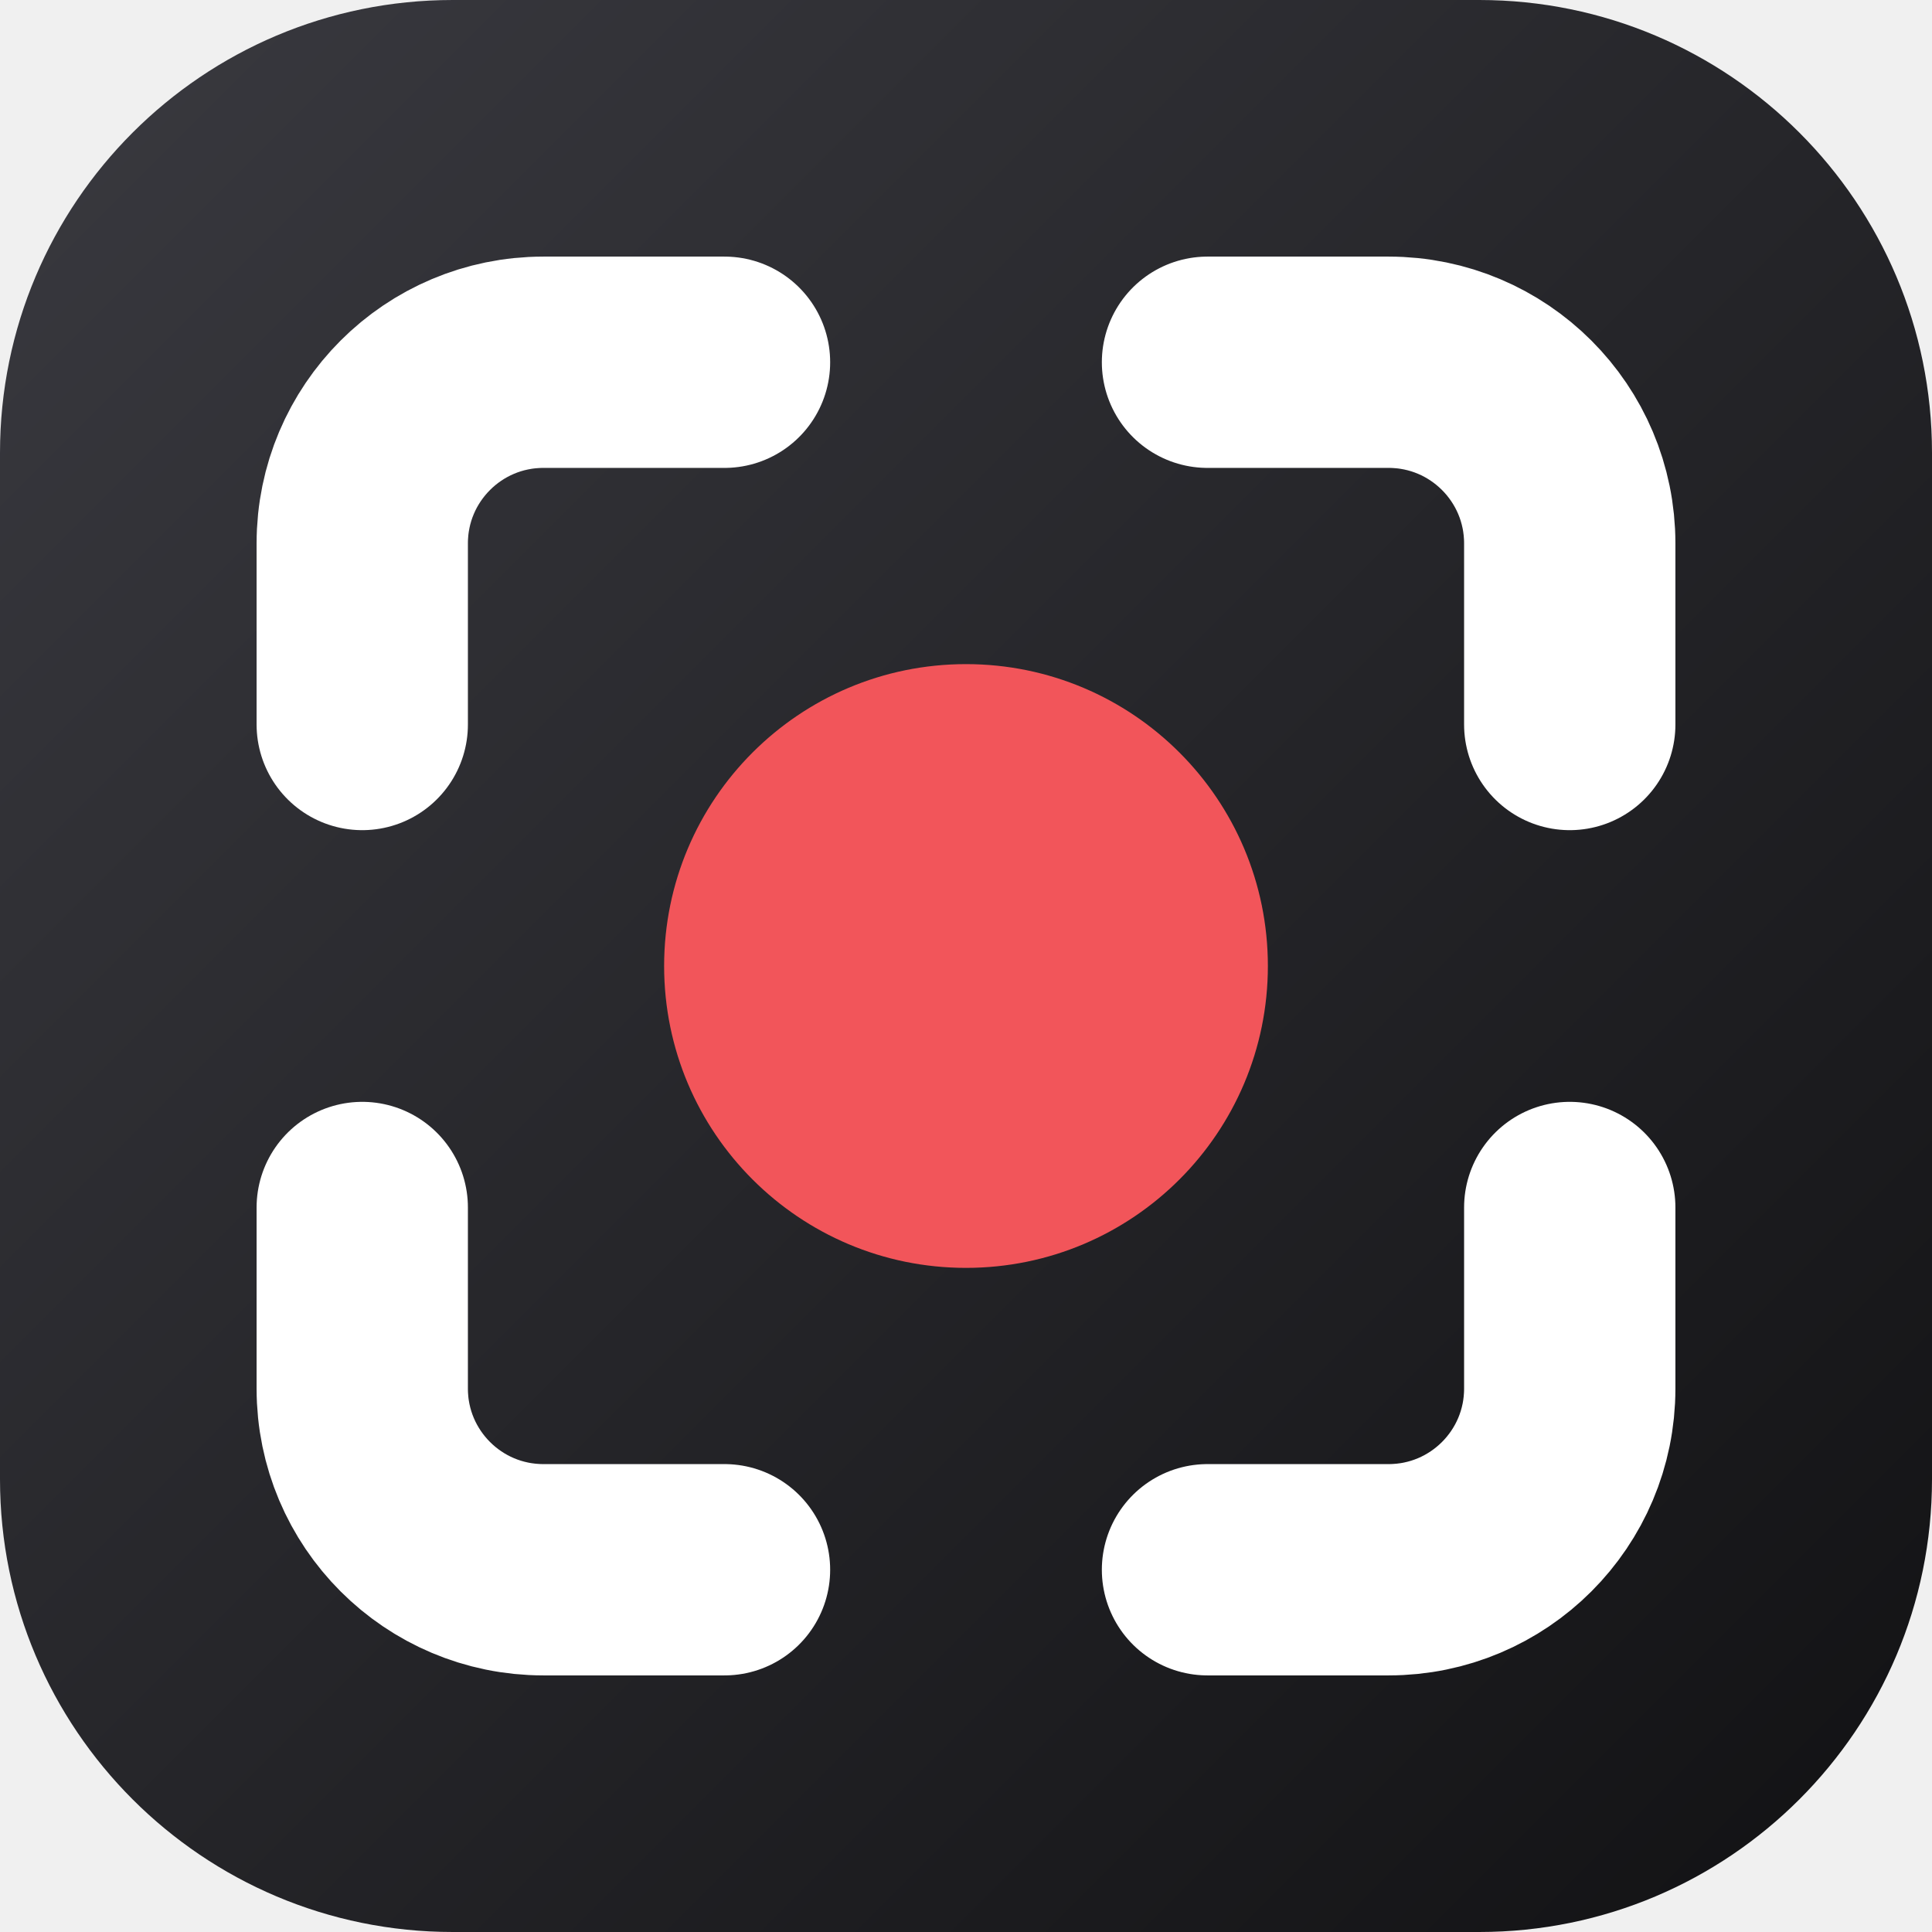
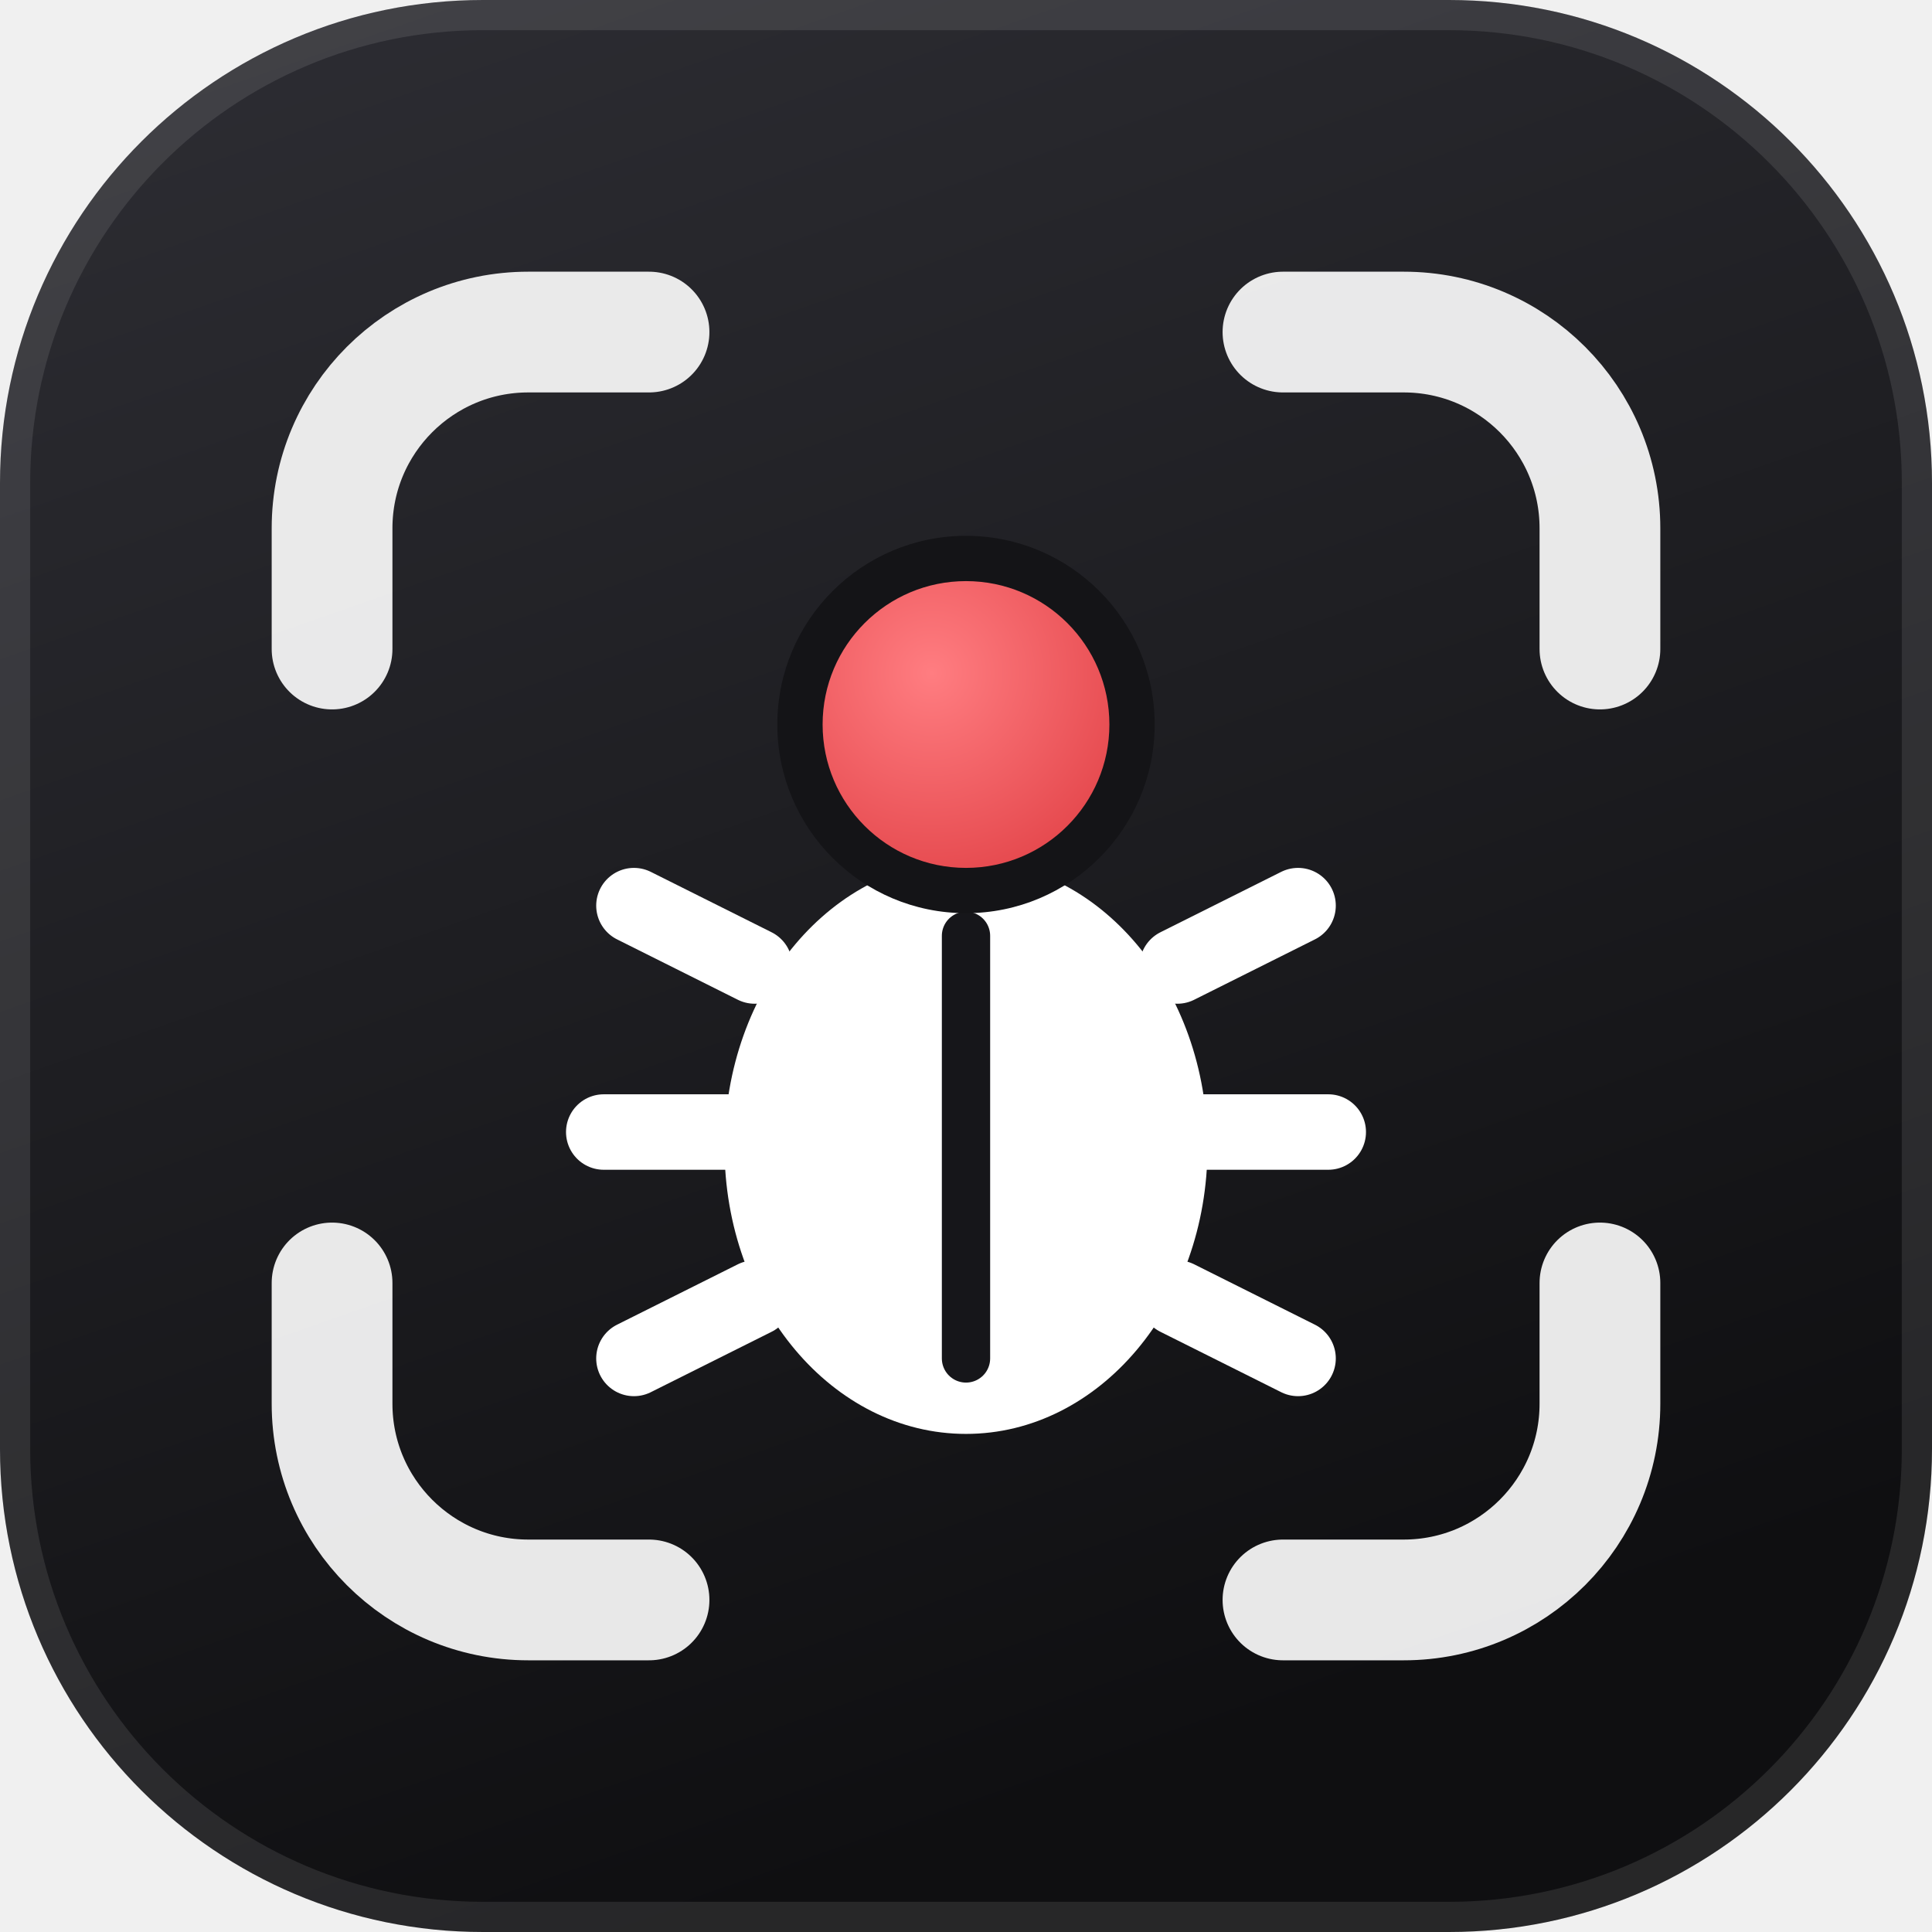
<svg xmlns="http://www.w3.org/2000/svg" viewBox="0 0 128 128">
  <defs>
-     <linearGradient id="g" x1="0" y1="0" x2="1" y2="1">
-       <stop offset="0" stop-color="#3a3a40" />
-       <stop offset="1" stop-color="#111113" />
+     <linearGradient id="bs-tile" x1="0" y1="0" x2="0.35" y2="1">
+       <stop offset="0" stop-color="#2e2e34" />
+       <stop offset="1" stop-color="#0f0f11" />
    </linearGradient>
+     <radialGradient id="bs-dot" cx="0.38" cy="0.32" r="0.75">
+       <stop offset="0" stop-color="#ff7d81" />
+       <stop offset="1" stop-color="#e5484d" />
+     </radialGradient>
  </defs>
-   <rect x="0" y="0" width="128" height="128" rx="30" fill="url(#g)" />
-   <g fill="none" stroke="#fff" stroke-width="14" stroke-linecap="round" stroke-linejoin="round">
-     <path d="M24 48V36a12 12 0 0 1 12-12h12" />
-     <path d="M80 24h12a12 12 0 0 1 12 12v12" />
-     <path d="M104 80v12a12 12 0 0 1-12 12H80" />
-     <path d="M48 104H36a12 12 0 0 1-12-12V80" />
+   <rect width="128" height="128" rx="32" fill="url(#bs-tile)" />
+   <rect x="1" y="1" width="126" height="126" rx="31" fill="none" stroke="#fff" stroke-opacity=".1" stroke-width="2" />
+   <g fill="none" stroke="#fff" stroke-width="8" stroke-linecap="round" stroke-linejoin="round" stroke-opacity=".9">
+     <path d="M22 43v-8a13 13 0 0 1 13-13h8" />
+     <path d="M85 22h8a13 13 0 0 1 13 13v8" />
+     <path d="M106 85v8a13 13 0 0 1-13 13h-8" />
+     <path d="M43 106h-8a13 13 0 0 1-13-13v-8" />
  </g>
-   <circle cx="64" cy="64" r="20" fill="#f2555a" />
+   <g transform="translate(0 -3)">
+     <g stroke="#fff" stroke-width="5" stroke-linecap="round">
+       <path d="M50 67l-8-4M49 78h-9M50 89l-8 4M78 67l8-4M79 78h9M78 89l8 4" />
+     </g>
+     <ellipse cx="64" cy="79" rx="16" ry="19" fill="#fff" />
+     <path d="M64 65v28" stroke="#16161a" stroke-width="3.2" stroke-linecap="round" />
+     <circle cx="64" cy="51" r="12.5" fill="#141417" />
+     <circle cx="64" cy="51" r="9.5" fill="url(#bs-dot)" />
+   </g>
</svg>
